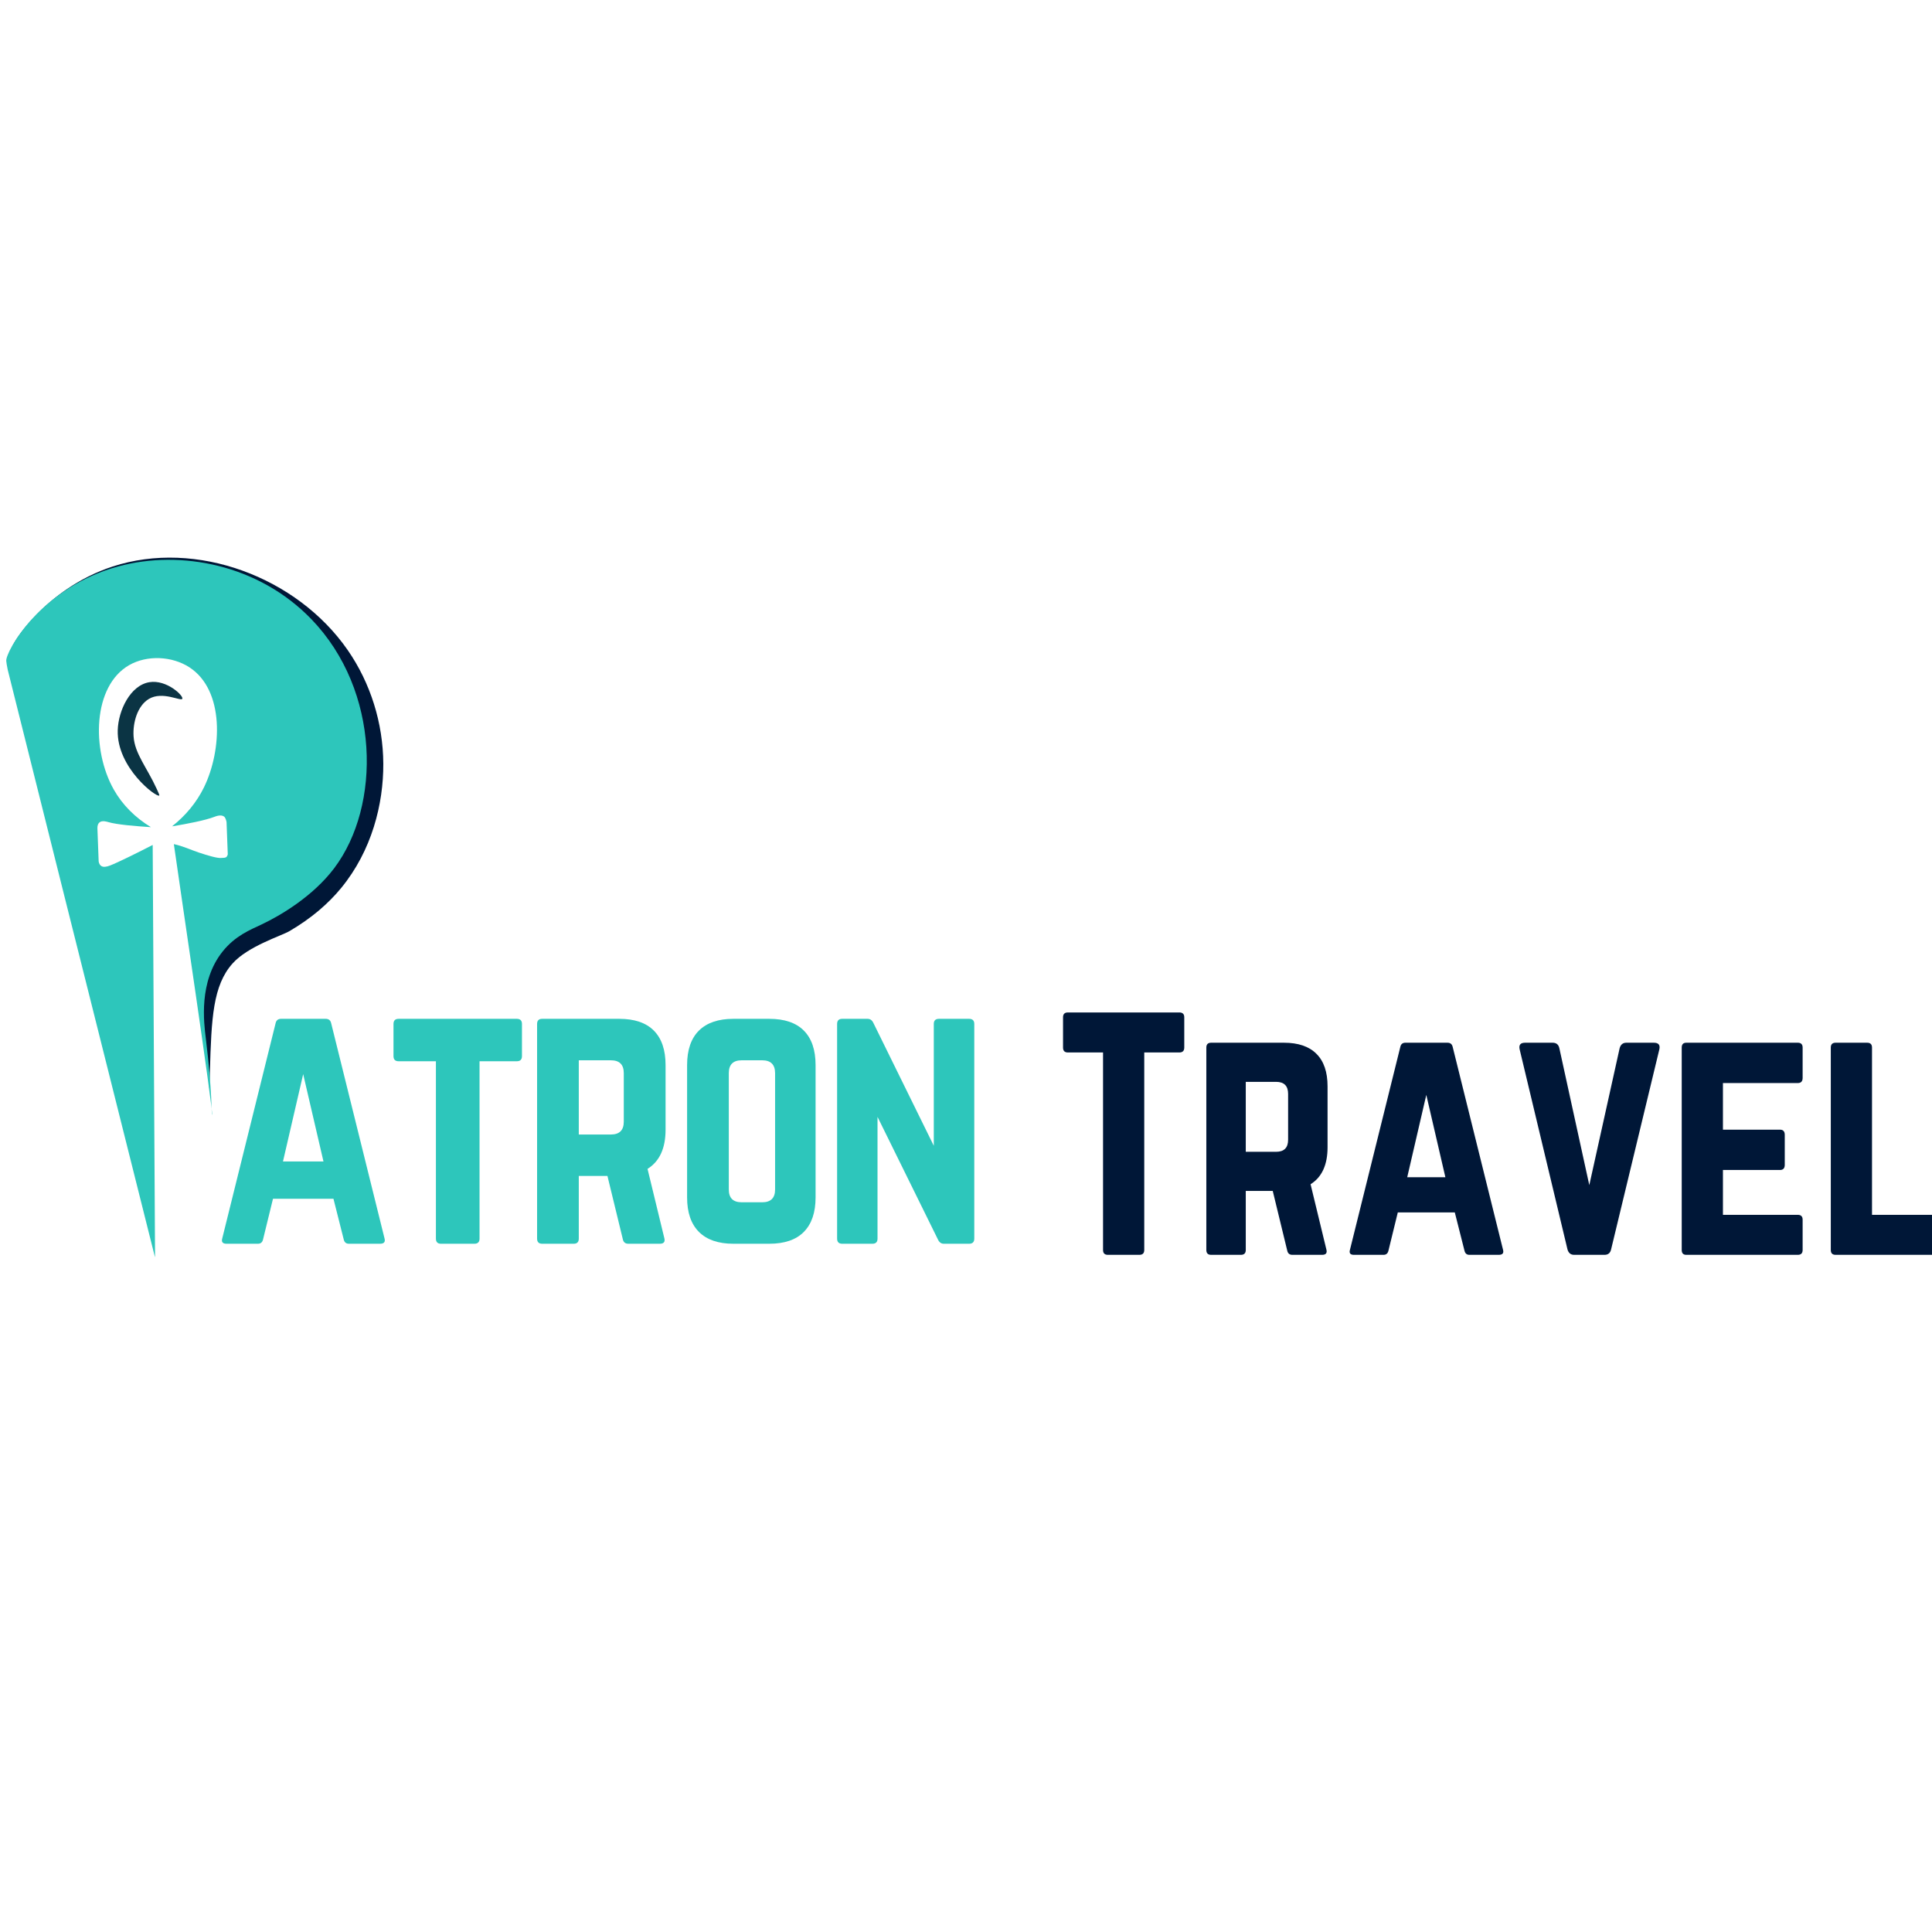
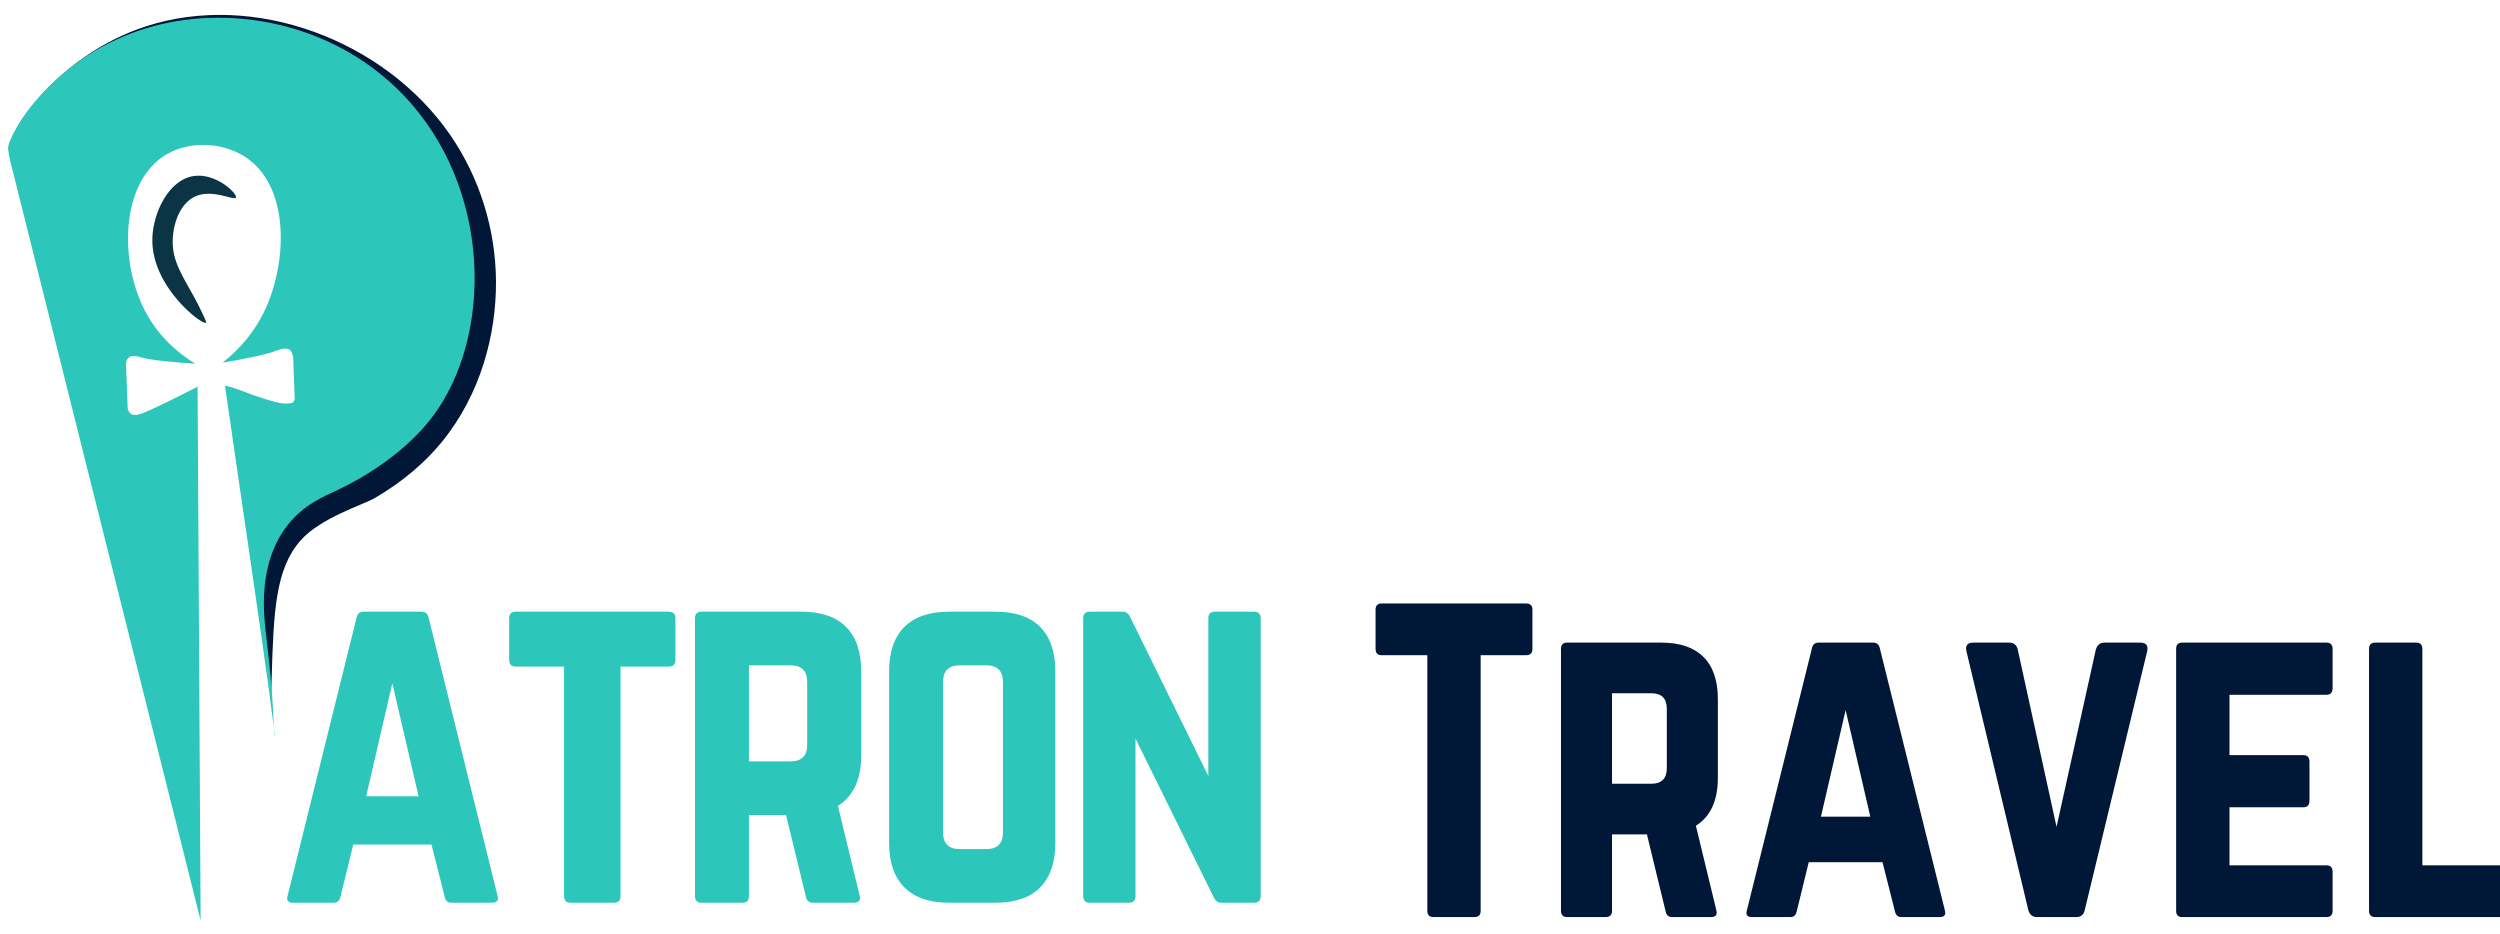
- <svg xmlns="http://www.w3.org/2000/svg" width="500" zoomAndPan="magnify" viewBox="0 0 375 375" height="500" preserveAspectRatio="xMidYMid meet" version="1.0">
+ <svg xmlns="http://www.w3.org/2000/svg" width="375" zoomAndPan="magnify" viewBox="0 106 375 140" height="140" preserveAspectRatio="xMidYMid meet" version="1.0">
  <defs>
    <g />
    <clipPath id="93994b6eba">
      <path d="M 2 108 L 75 108 L 75 212 L 2 212 Z M 2 108 " clip-rule="nonzero" />
    </clipPath>
    <clipPath id="611748d11d">
      <path d="M 0.906 105.785 L 73.602 103.008 L 77.691 210.184 L 4.996 212.957 Z M 0.906 105.785 " clip-rule="nonzero" />
    </clipPath>
    <clipPath id="fc58333e7d">
      <path d="M 0.906 105.785 L 73.602 103.008 L 77.691 210.184 L 4.996 212.957 Z M 0.906 105.785 " clip-rule="nonzero" />
    </clipPath>
    <clipPath id="53eb508460">
      <path d="M 22 132 L 36 132 L 36 155 L 22 155 Z M 22 132 " clip-rule="nonzero" />
    </clipPath>
    <clipPath id="e55cc7740b">
      <path d="M 21.613 132.047 L 35.855 131.504 L 36.742 154.734 L 22.5 155.281 Z M 21.613 132.047 " clip-rule="nonzero" />
    </clipPath>
    <clipPath id="b0204a24e4">
      <path d="M 21.613 132.047 L 35.855 131.504 L 36.742 154.734 L 22.5 155.281 Z M 21.613 132.047 " clip-rule="nonzero" />
    </clipPath>
    <clipPath id="02f4c24a20">
      <path d="M 1 108 L 72 108 L 72 245 L 1 245 Z M 1 108 " clip-rule="nonzero" />
    </clipPath>
    <clipPath id="16f210cdb0">
      <path d="M 0 107.762 L 72.695 104.988 L 77.93 242.137 L 5.234 244.91 Z M 0 107.762 " clip-rule="nonzero" />
    </clipPath>
    <clipPath id="190e77f5b9">
      <path d="M 0 107.762 L 72.695 104.988 L 77.93 242.137 L 5.234 244.91 Z M 0 107.762 " clip-rule="nonzero" />
    </clipPath>
  </defs>
  <g fill="#2dc6bb" fill-opacity="1">
    <g transform="translate(41.20733, 241.4102)">
      <g>
        <path d="M 32.547 0 L 26.5 0 C 25.957 0 25.625 -0.289 25.5 -0.875 L 23.516 -8.734 L 11.781 -8.734 L 9.859 -0.875 C 9.734 -0.289 9.398 0 8.859 0 L 2.75 0 C 2 0 1.727 -0.352 1.938 -1.062 L 12.281 -42.781 C 12.406 -43.363 12.758 -43.656 13.344 -43.656 L 22.016 -43.656 C 22.598 -43.656 22.953 -43.363 23.078 -42.781 L 33.422 -1.062 C 33.629 -0.352 33.336 0 32.547 0 Z M 21.578 -15.969 L 17.641 -32.922 L 13.719 -15.969 Z M 21.578 -15.969 " />
      </g>
    </g>
  </g>
  <g fill="#2dc6bb" fill-opacity="1">
    <g transform="translate(74.50142, 241.4102)">
      <g>
        <path d="M 25.812 -43.656 L 2.875 -43.656 C 2.207 -43.656 1.875 -43.32 1.875 -42.656 L 1.875 -36.422 C 1.875 -35.754 2.207 -35.422 2.875 -35.422 L 10.109 -35.422 L 10.109 -1 C 10.109 -0.332 10.438 0 11.094 0 L 17.578 0 C 18.242 0 18.578 -0.332 18.578 -1 L 18.578 -35.422 L 25.812 -35.422 C 26.477 -35.422 26.812 -35.754 26.812 -36.422 L 26.812 -42.656 C 26.812 -43.32 26.477 -43.656 25.812 -43.656 Z M 25.812 -43.656 " />
      </g>
    </g>
  </g>
  <g fill="#2dc6bb" fill-opacity="1">
    <g transform="translate(101.1241, 241.4102)">
      <g>
        <path d="M 28.062 -34.672 L 28.062 -22.141 C 28.062 -18.523 26.895 -15.988 24.562 -14.531 L 27.812 -1.125 C 28.02 -0.375 27.727 0 26.938 0 L 20.828 0 C 20.242 0 19.891 -0.289 19.766 -0.875 L 16.781 -13.156 L 11.219 -13.156 L 11.219 -1 C 11.219 -0.332 10.891 0 10.234 0 L 4.109 0 C 3.453 0 3.125 -0.332 3.125 -1 L 3.125 -42.656 C 3.125 -43.32 3.453 -43.656 4.109 -43.656 L 19.078 -43.656 C 22.035 -43.656 24.27 -42.895 25.781 -41.375 C 27.301 -39.852 28.062 -37.617 28.062 -34.672 Z M 11.219 -21.203 L 17.453 -21.203 C 19.117 -21.203 19.953 -22.035 19.953 -23.703 L 19.953 -33.109 C 19.953 -34.773 19.117 -35.609 17.453 -35.609 L 11.219 -35.609 Z M 11.219 -21.203 " />
      </g>
    </g>
  </g>
  <g fill="#2dc6bb" fill-opacity="1">
    <g transform="translate(130.2408, 241.4102)">
      <g>
        <path d="M 3.125 -8.984 L 3.125 -34.672 C 3.125 -37.617 3.891 -39.852 5.422 -41.375 C 6.961 -42.895 9.188 -43.656 12.094 -43.656 L 19.078 -43.656 C 22.035 -43.656 24.27 -42.895 25.781 -41.375 C 27.301 -39.852 28.062 -37.617 28.062 -34.672 L 28.062 -8.984 C 28.062 -6.066 27.301 -3.836 25.781 -2.297 C 24.27 -0.766 22.035 0 19.078 0 L 12.094 0 C 9.188 0 6.961 -0.766 5.422 -2.297 C 3.891 -3.836 3.125 -6.066 3.125 -8.984 Z M 13.719 -8.047 L 17.703 -8.047 C 19.367 -8.047 20.203 -8.875 20.203 -10.531 L 20.203 -33.109 C 20.203 -34.773 19.367 -35.609 17.703 -35.609 L 13.719 -35.609 C 12.051 -35.609 11.219 -34.773 11.219 -33.109 L 11.219 -10.531 C 11.219 -8.875 12.051 -8.047 13.719 -8.047 Z M 13.719 -8.047 " />
      </g>
    </g>
  </g>
  <g fill="#2dc6bb" fill-opacity="1">
    <g transform="translate(159.3575, 241.4102)">
      <g>
        <path d="M 22.891 -43.656 L 28.75 -43.656 C 29.414 -43.656 29.75 -43.32 29.75 -42.656 L 29.75 -1 C 29.75 -0.332 29.414 0 28.75 0 L 23.828 0 C 23.328 0 22.953 -0.27 22.703 -0.812 L 10.969 -24.625 L 10.969 -1 C 10.969 -0.332 10.641 0 9.984 0 L 4.109 0 C 3.453 0 3.125 -0.332 3.125 -1 L 3.125 -42.656 C 3.125 -43.32 3.453 -43.656 4.109 -43.656 L 9.047 -43.656 C 9.547 -43.656 9.922 -43.383 10.172 -42.844 L 21.891 -19.016 L 21.891 -42.656 C 21.891 -43.32 22.223 -43.656 22.891 -43.656 Z M 22.891 -43.656 " />
      </g>
    </g>
  </g>
  <g fill="#2dc6bb" fill-opacity="1">
    <g transform="translate(190.1632, 241.4102)">
      <g />
    </g>
  </g>
  <g fill="#001737" fill-opacity="1">
    <g transform="translate(204.5687, 243.5636)">
      <g>
        <path d="M 2.703 -47.047 L 24.344 -47.047 C 24.977 -47.047 25.297 -46.734 25.297 -46.109 L 25.297 -40.234 C 25.297 -39.598 24.977 -39.281 24.344 -39.281 L 17.531 -39.281 L 17.531 -0.938 C 17.531 -0.312 17.211 0 16.578 0 L 10.469 0 C 9.844 0 9.531 -0.312 9.531 -0.938 L 9.531 -39.281 L 2.703 -39.281 C 2.078 -39.281 1.766 -39.598 1.766 -40.234 L 1.766 -46.109 C 1.766 -46.734 2.078 -47.047 2.703 -47.047 Z M 2.703 -47.047 " />
      </g>
    </g>
  </g>
  <g fill="#001737" fill-opacity="1">
    <g transform="translate(231.2098, 243.5636)">
      <g>
        <path d="M 26.469 -32.703 L 26.469 -20.875 C 26.469 -17.469 25.367 -15.078 23.172 -13.703 L 26.234 -1.062 C 26.43 -0.352 26.156 0 25.406 0 L 19.641 0 C 19.086 0 18.754 -0.273 18.641 -0.828 L 15.828 -12.406 L 10.594 -12.406 L 10.594 -0.938 C 10.594 -0.312 10.273 0 9.641 0 L 3.875 0 C 3.25 0 2.938 -0.312 2.938 -0.938 L 2.938 -40.234 C 2.938 -40.859 3.25 -41.172 3.875 -41.172 L 18 -41.172 C 20.781 -41.172 22.883 -40.453 24.312 -39.016 C 25.75 -37.586 26.469 -35.484 26.469 -32.703 Z M 10.594 -20 L 16.469 -20 C 18.031 -20 18.812 -20.781 18.812 -22.344 L 18.812 -31.234 C 18.812 -32.797 18.031 -33.578 16.469 -33.578 L 10.594 -33.578 Z M 10.594 -20 " />
      </g>
    </g>
  </g>
  <g fill="#001737" fill-opacity="1">
    <g transform="translate(260.2034, 243.5636)">
      <g>
        <path d="M 30.703 0 L 25 0 C 24.488 0 24.172 -0.273 24.047 -0.828 L 22.172 -8.234 L 11.109 -8.234 L 9.297 -0.828 C 9.172 -0.273 8.852 0 8.344 0 L 2.594 0 C 1.883 0 1.629 -0.332 1.828 -1 L 11.594 -40.344 C 11.707 -40.895 12.035 -41.172 12.578 -41.172 L 20.766 -41.172 C 21.305 -41.172 21.641 -40.895 21.766 -40.344 L 31.531 -1 C 31.719 -0.332 31.441 0 30.703 0 Z M 20.344 -15.062 L 16.641 -31.047 L 12.938 -15.062 Z M 20.344 -15.062 " />
      </g>
    </g>
  </g>
  <g fill="#001737" fill-opacity="1">
    <g transform="translate(293.1373, 243.5636)">
      <g>
        <path d="M 22.531 -41.172 L 27.875 -41.172 C 28.781 -41.172 29.133 -40.738 28.938 -39.875 L 19.578 -1.062 C 19.422 -0.352 18.992 0 18.297 0 L 12.406 0 C 11.738 0 11.305 -0.352 11.109 -1.062 L 1.828 -39.875 C 1.629 -40.738 1.977 -41.172 2.875 -41.172 L 8.234 -41.172 C 8.941 -41.172 9.375 -40.816 9.531 -40.109 L 15.344 -13.531 L 21.234 -40.109 C 21.43 -40.816 21.863 -41.172 22.531 -41.172 Z M 22.531 -41.172 " />
      </g>
    </g>
  </g>
  <g fill="#001737" fill-opacity="1">
    <g transform="translate(323.4835, 243.5636)">
      <g>
        <path d="M 26.406 -40.234 L 26.406 -34.344 C 26.406 -33.676 26.094 -33.344 25.469 -33.344 L 10.938 -33.344 L 10.938 -24.297 L 22 -24.297 C 22.625 -24.297 22.938 -23.961 22.938 -23.297 L 22.938 -17.469 C 22.938 -16.801 22.625 -16.469 22 -16.469 L 10.938 -16.469 L 10.938 -7.766 L 25.469 -7.766 C 26.094 -7.766 26.406 -7.453 26.406 -6.828 L 26.406 -0.938 C 26.406 -0.312 26.094 0 25.469 0 L 3.828 0 C 3.234 0 2.938 -0.312 2.938 -0.938 L 2.938 -40.234 C 2.938 -40.859 3.234 -41.172 3.828 -41.172 L 25.469 -41.172 C 26.094 -41.172 26.406 -40.859 26.406 -40.234 Z M 26.406 -40.234 " />
      </g>
    </g>
  </g>
  <g fill="#001737" fill-opacity="1">
    <g transform="translate(352.4182, 243.5636)">
      <g>
        <path d="M 10.938 -7.766 L 10.938 -40.234 C 10.938 -40.859 10.625 -41.172 10 -41.172 L 3.875 -41.172 C 3.25 -41.172 2.938 -40.859 2.938 -40.234 L 2.938 -0.938 C 2.938 -0.312 3.25 0 3.875 0 L 22.578 0 C 23.211 0 23.531 -0.312 23.531 -0.938 L 23.531 -6.828 C 23.531 -7.453 23.211 -7.766 22.578 -7.766 Z M 10.938 -7.766 " />
      </g>
    </g>
  </g>
  <g clip-path="url(#93994b6eba)">
    <g clip-path="url(#611748d11d)">
      <g clip-path="url(#fc58333e7d)">
        <path fill="#001737" d="M 40.648 211.211 C 40.316 206.871 39.875 202.73 39.305 198.707 C 38.641 194.023 37.961 190.098 39.891 185.695 C 42.18 180.473 46.617 178.066 49.914 176.004 C 55.789 172.328 60.91 168.035 62.926 165.332 C 70.102 155.723 71.234 139.895 63.637 127.207 C 55.73 114.004 40.812 109.211 29.645 110.102 C 13.219 111.41 2.77 126.297 2.32 125.863 C 1.934 125.492 8.707 114.266 21.848 109.965 C 38.051 104.664 57.645 111.965 67.496 126.191 C 71.934 132.605 74.355 140.371 74.398 148.227 C 74.438 156.078 72.164 165.113 66.227 172.352 C 63.766 175.348 60.477 178.23 56.156 180.746 C 54.598 181.652 48.129 183.66 45.137 187.012 C 41.32 191.285 41.035 197.648 40.742 207.961 C 40.711 209.023 40.68 210.129 40.648 211.211 Z M 40.648 211.211 " fill-opacity="1" fill-rule="evenodd" />
      </g>
    </g>
  </g>
  <g clip-path="url(#53eb508460)">
    <g clip-path="url(#e55cc7740b)">
      <g clip-path="url(#b0204a24e4)">
        <path fill="#0b3444" d="M 35.387 135.633 C 35.664 135.062 32.359 131.859 28.988 132.414 C 25.293 133.02 22.961 137.898 22.852 141.738 C 22.637 149.02 30.383 154.844 30.906 154.414 C 30.992 154.348 30.773 153.898 30.426 153.137 C 28.527 148.965 26.137 146.277 25.926 142.918 C 25.758 140.27 26.672 136.996 28.895 135.664 C 31.539 134.082 35.117 136.18 35.387 135.633 Z M 35.387 135.633 " fill-opacity="1" fill-rule="evenodd" />
      </g>
    </g>
  </g>
  <g clip-path="url(#02f4c24a20)">
    <g clip-path="url(#16f210cdb0)">
      <g clip-path="url(#190e77f5b9)">
        <path fill="#2dc6bb" d="M 30.094 244.078 C 21.238 208.777 1.727 131.016 1.5 130.008 C 1.473 129.887 1.355 129.309 1.297 128.934 C 1.266 128.711 1.223 128.359 1.215 128.289 C 1.039 126.559 7.84 114.008 23.027 109.922 C 35.113 106.668 50.199 109.578 60.438 120.184 C 73.832 134.059 74.008 156.387 64.879 168.504 C 60.762 173.965 54.484 177.68 50.789 179.43 C 48.59 180.473 45.66 181.613 43.199 184.699 C 38.527 190.562 39.578 198.516 39.941 201.492 C 41.234 212.039 41.016 216.402 41.16 216.383 C 41.52 216.328 34.676 170.586 33.746 163.848 C 35.496 164.211 37.012 164.949 38.555 165.465 C 40.395 166.078 42.168 166.602 42.938 166.527 C 43.355 166.484 43.777 166.566 44.012 166.27 C 44.109 166.141 44.176 165.992 44.211 165.828 C 44.141 163.953 44.043 161.434 43.973 159.559 C 43.902 159.191 43.746 158.68 43.496 158.496 C 42.879 158.035 41.871 158.449 41.551 158.57 C 39.859 159.219 36.43 159.895 33.395 160.395 C 36.055 158.289 38.164 155.742 39.602 152.801 C 43.109 145.598 43.609 133.973 36.766 129.527 C 33.395 127.34 28.562 127.102 25.059 129.109 C 17.996 133.156 17.727 145.527 22.082 153.25 C 23.766 156.234 26.234 158.684 29.289 160.551 C 26.348 160.363 22.688 160.062 21.027 159.57 C 20.734 159.484 19.824 159.188 19.297 159.637 C 19.023 159.867 18.906 160.258 18.906 160.73 C 18.988 162.895 19.07 165.055 19.152 167.215 C 19.219 167.582 19.367 167.883 19.617 168.066 C 20.059 168.379 20.703 168.246 21.348 168 C 22.906 167.406 27.031 165.348 29.637 164.004 C 29.789 190.695 29.941 217.387 30.094 244.078 Z M 30.094 244.078 " fill-opacity="1" fill-rule="evenodd" />
      </g>
    </g>
  </g>
</svg>
